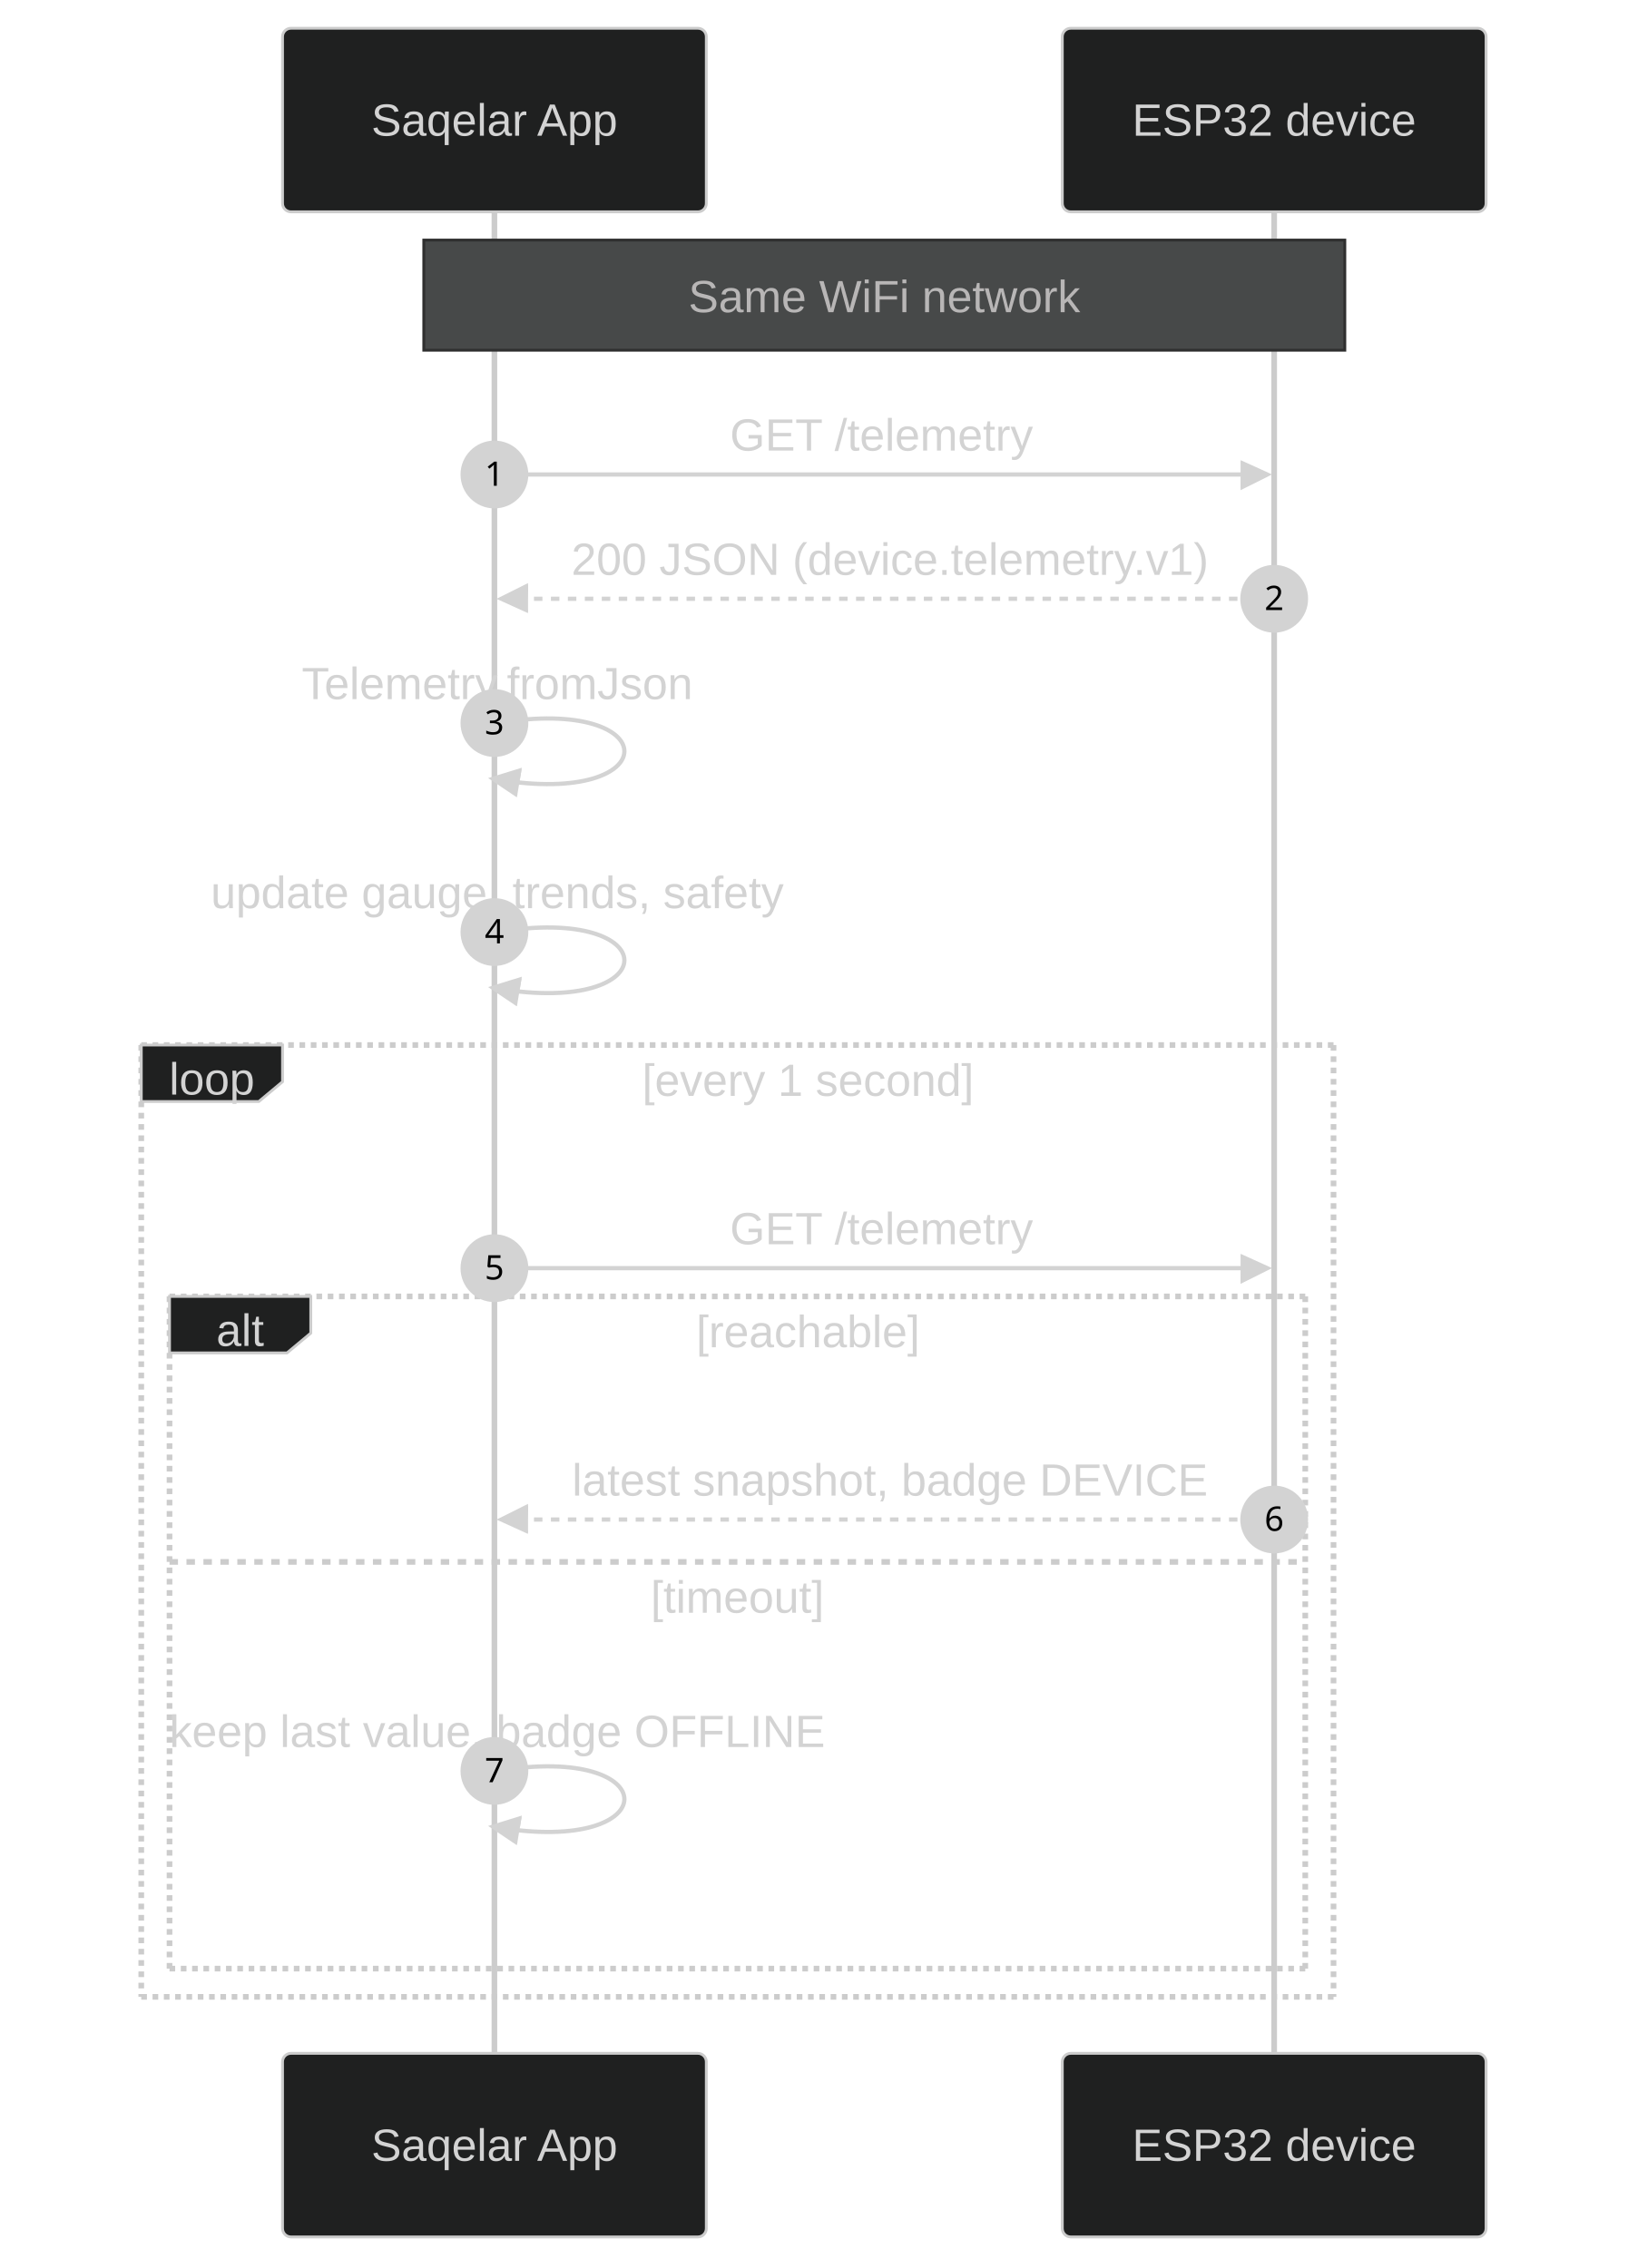
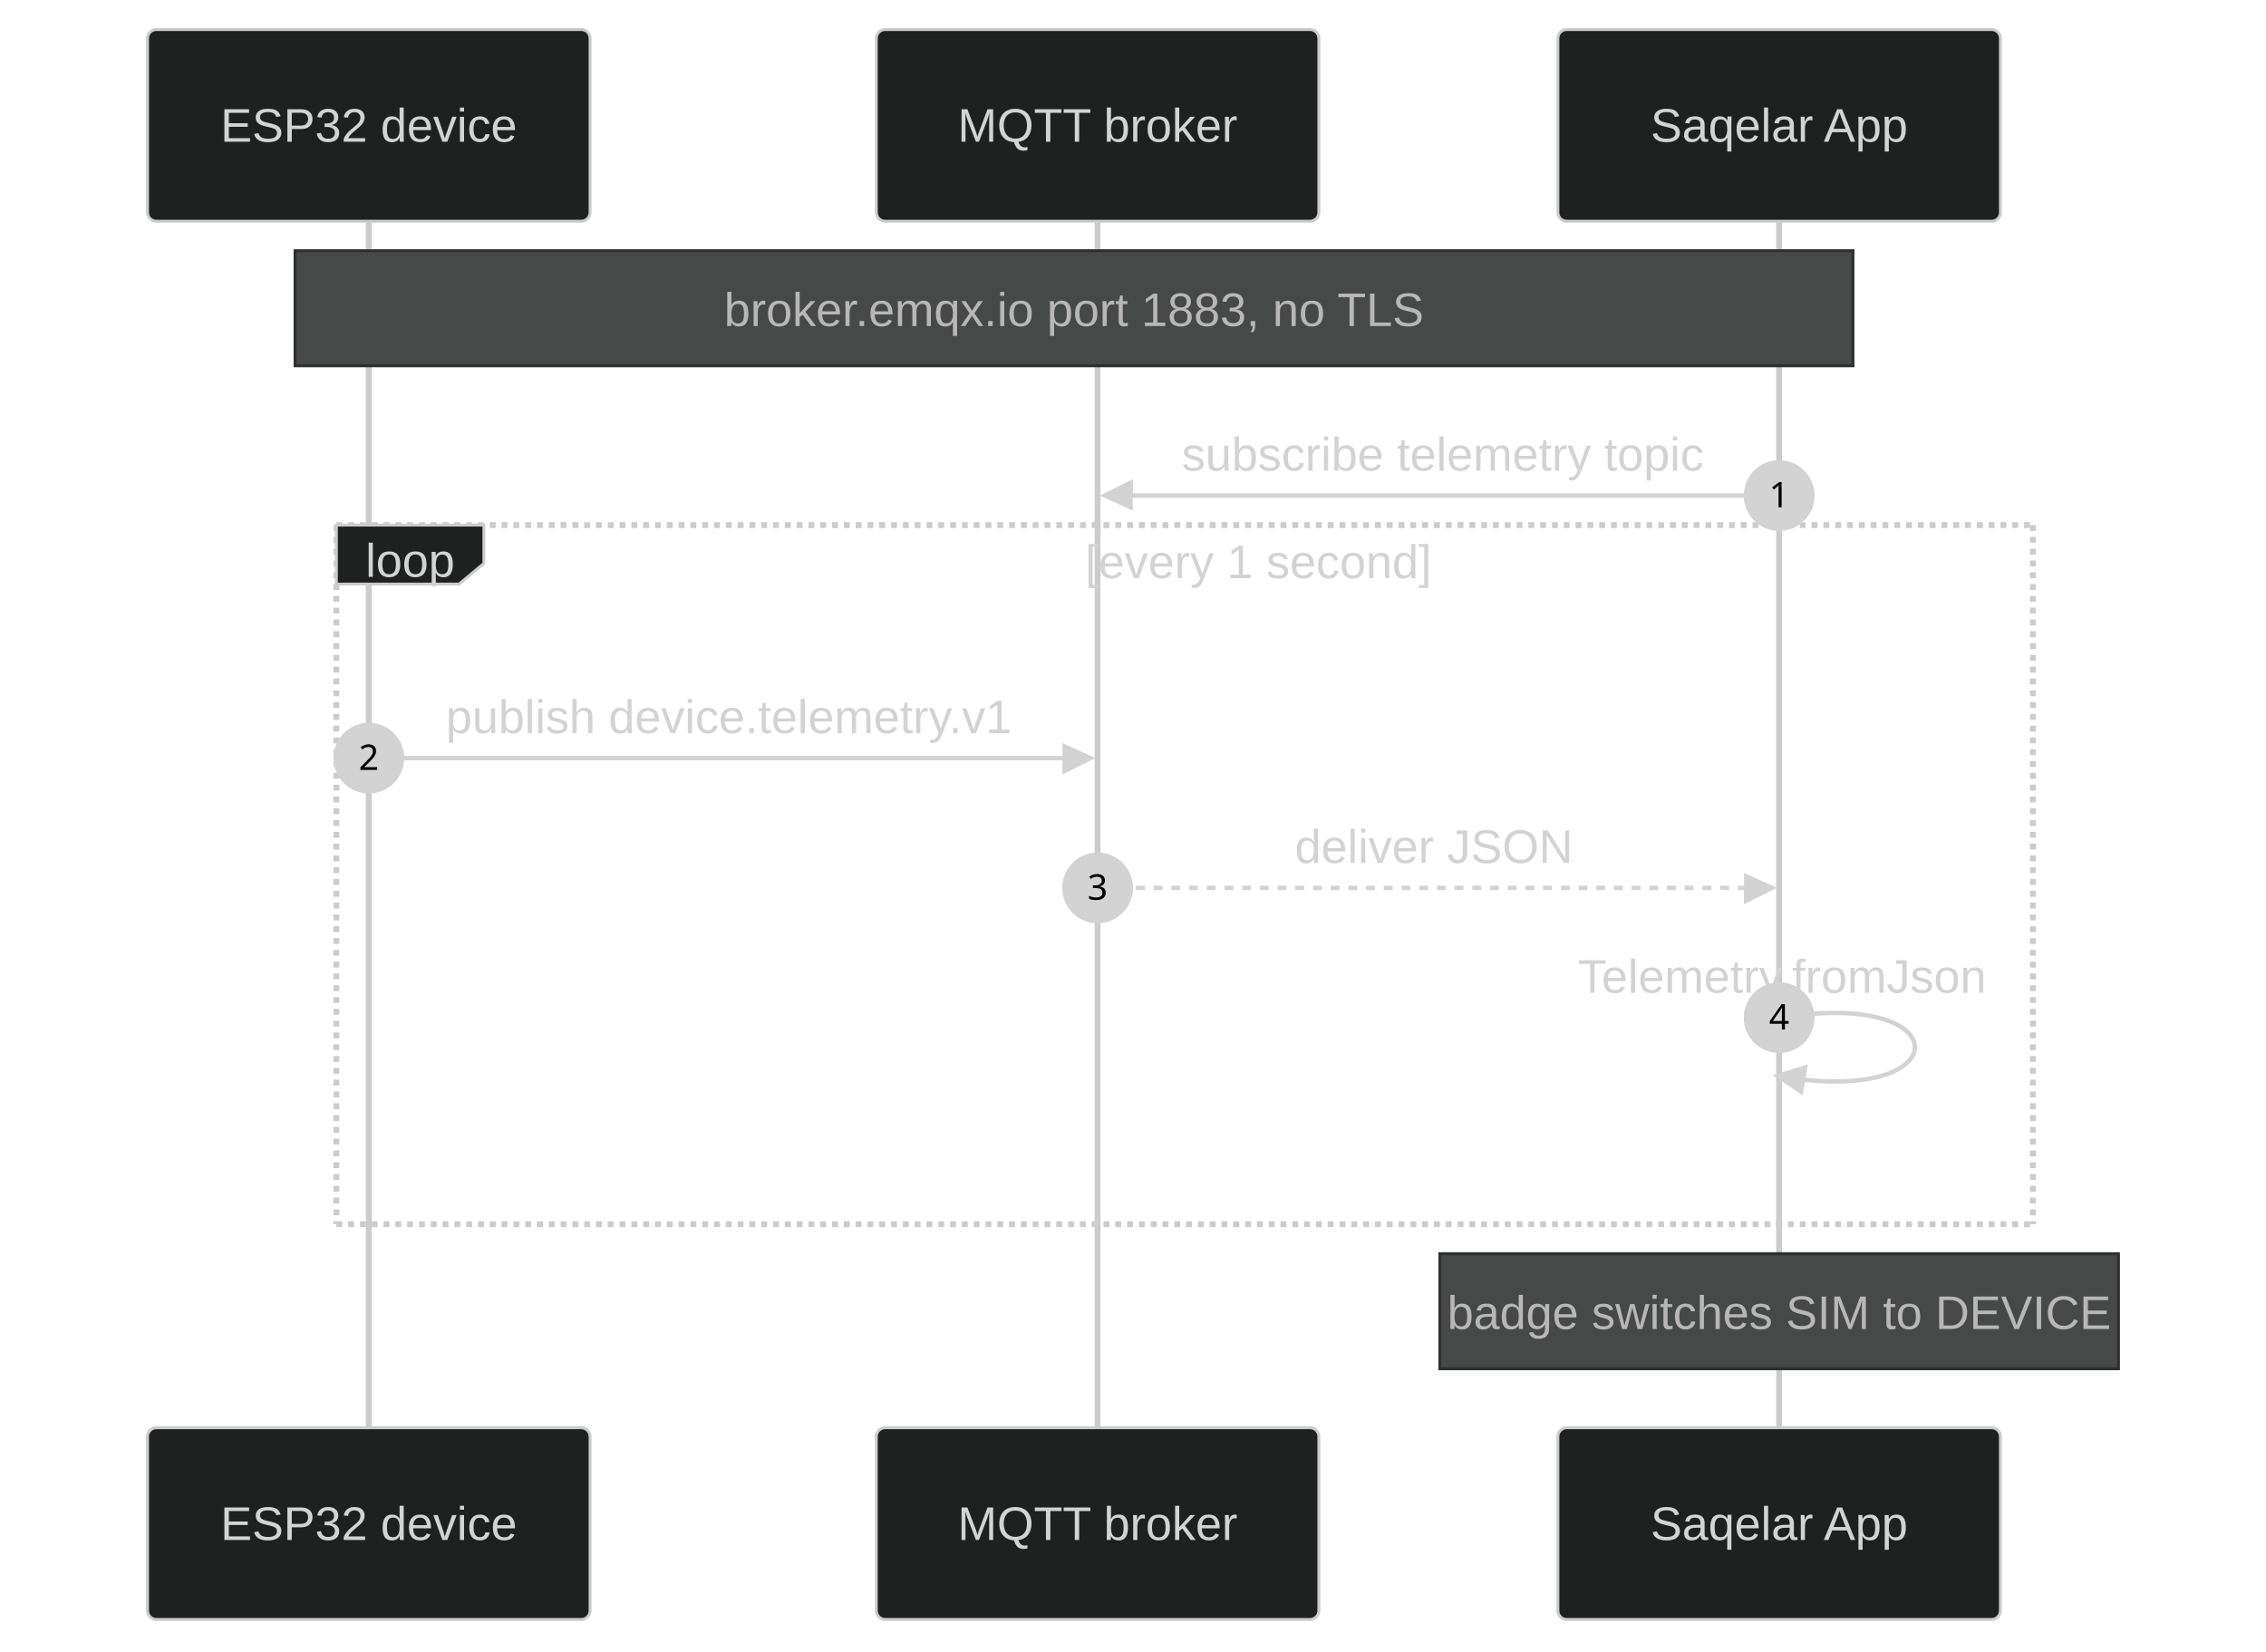
- <svg xmlns="http://www.w3.org/2000/svg" id="my-svg" width="100%" style="max-width: 576px; background-color: rgb(15, 23, 42);" viewBox="-100 -10 576 803" role="graphics-document document" aria-roledescription="sequence">
+ <svg xmlns="http://www.w3.org/2000/svg" id="my-svg" width="100%" style="max-width: 768px; background-color: rgb(15, 23, 42);" viewBox="-50 -10 768 560" role="graphics-document document" aria-roledescription="sequence">
  <g>
-     <rect x="276" y="717" fill="#eaeaea" stroke="#666" width="150" height="65" name="D" rx="3" ry="3" class="actor actor-bottom" />
-     <text x="351" y="749.5" dominant-baseline="central" alignment-baseline="central" class="actor actor-box" style="text-anchor: middle; font-size: 16px; font-weight: 400;">
-       <tspan x="351" dy="0">ESP32 device</tspan>
+     <rect x="478" y="474" fill="#eaeaea" stroke="#666" width="150" height="65" name="A" rx="3" ry="3" class="actor actor-bottom" />
+     <text x="553" y="506.5" dominant-baseline="central" alignment-baseline="central" class="actor actor-box" style="text-anchor: middle; font-size: 16px; font-weight: 400;">
+       <tspan x="553" dy="0">Saqelar App</tspan>
    </text>
  </g>
  <g>
-     <rect x="0" y="717" fill="#eaeaea" stroke="#666" width="150" height="65" name="A" rx="3" ry="3" class="actor actor-bottom" />
-     <text x="75" y="749.5" dominant-baseline="central" alignment-baseline="central" class="actor actor-box" style="text-anchor: middle; font-size: 16px; font-weight: 400;">
-       <tspan x="75" dy="0">Saqelar App</tspan>
+     <rect x="247" y="474" fill="#eaeaea" stroke="#666" width="150" height="65" name="B" rx="3" ry="3" class="actor actor-bottom" />
+     <text x="322" y="506.5" dominant-baseline="central" alignment-baseline="central" class="actor actor-box" style="text-anchor: middle; font-size: 16px; font-weight: 400;">
+       <tspan x="322" dy="0">MQTT broker</tspan>
    </text>
  </g>
  <g>
-     <line id="actor1" x1="351" y1="65" x2="351" y2="717" class="actor-line 200" stroke-width="0.5px" stroke="#999" name="D" data-et="life-line" data-id="D" />
-     <g id="root-1" data-et="participant" data-type="participant" data-id="D">
-       <rect x="276" y="0" fill="#eaeaea" stroke="#666" width="150" height="65" name="D" rx="3" ry="3" class="actor actor-top" />
-       <text x="351" y="32.5" dominant-baseline="central" alignment-baseline="central" class="actor actor-box" style="text-anchor: middle; font-size: 16px; font-weight: 400;">
-         <tspan x="351" dy="0">ESP32 device</tspan>
+     <rect x="0" y="474" fill="#eaeaea" stroke="#666" width="150" height="65" name="D" rx="3" ry="3" class="actor actor-bottom" />
+     <text x="75" y="506.5" dominant-baseline="central" alignment-baseline="central" class="actor actor-box" style="text-anchor: middle; font-size: 16px; font-weight: 400;">
+       <tspan x="75" dy="0">ESP32 device</tspan>
+     </text>
+   </g>
+   <g>
+     <line id="actor2" x1="553" y1="65" x2="553" y2="474" class="actor-line 200" stroke-width="0.5px" stroke="#999" name="A" data-et="life-line" data-id="A" />
+     <g id="root-2" data-et="participant" data-type="participant" data-id="A">
+       <rect x="478" y="0" fill="#eaeaea" stroke="#666" width="150" height="65" name="A" rx="3" ry="3" class="actor actor-top" />
+       <text x="553" y="32.5" dominant-baseline="central" alignment-baseline="central" class="actor actor-box" style="text-anchor: middle; font-size: 16px; font-weight: 400;">
+         <tspan x="553" dy="0">Saqelar App</tspan>
      </text>
    </g>
  </g>
  <g>
-     <line id="actor0" x1="75" y1="65" x2="75" y2="717" class="actor-line 200" stroke-width="0.5px" stroke="#999" name="A" data-et="life-line" data-id="A" />
-     <g id="root-0" data-et="participant" data-type="participant" data-id="A">
-       <rect x="0" y="0" fill="#eaeaea" stroke="#666" width="150" height="65" name="A" rx="3" ry="3" class="actor actor-top" />
+     <line id="actor1" x1="322" y1="65" x2="322" y2="474" class="actor-line 200" stroke-width="0.5px" stroke="#999" name="B" data-et="life-line" data-id="B" />
+     <g id="root-1" data-et="participant" data-type="participant" data-id="B">
+       <rect x="247" y="0" fill="#eaeaea" stroke="#666" width="150" height="65" name="B" rx="3" ry="3" class="actor actor-top" />
+       <text x="322" y="32.5" dominant-baseline="central" alignment-baseline="central" class="actor actor-box" style="text-anchor: middle; font-size: 16px; font-weight: 400;">
+         <tspan x="322" dy="0">MQTT broker</tspan>
+       </text>
+     </g>
+   </g>
+   <g>
+     <line id="actor0" x1="75" y1="65" x2="75" y2="474" class="actor-line 200" stroke-width="0.5px" stroke="#999" name="D" data-et="life-line" data-id="D" />
+     <g id="root-0" data-et="participant" data-type="participant" data-id="D">
+       <rect x="0" y="0" fill="#eaeaea" stroke="#666" width="150" height="65" name="D" rx="3" ry="3" class="actor actor-top" />
      <text x="75" y="32.5" dominant-baseline="central" alignment-baseline="central" class="actor actor-box" style="text-anchor: middle; font-size: 16px; font-weight: 400;">
-         <tspan x="75" dy="0">Saqelar App</tspan>
+         <tspan x="75" dy="0">ESP32 device</tspan>
      </text>
    </g>
  </g>
  <style>#my-svg{font-family:"trebuchet ms",verdana,arial,sans-serif;font-size:16px;fill:#ccc;}@keyframes edge-animation-frame{from{stroke-dashoffset:0;}}@keyframes dash{to{stroke-dashoffset:0;}}#my-svg .edge-animation-slow{stroke-dasharray:9,5!important;stroke-dashoffset:900;animation:dash 50s linear infinite;stroke-linecap:round;}#my-svg .edge-animation-fast{stroke-dasharray:9,5!important;stroke-dashoffset:900;animation:dash 20s linear infinite;stroke-linecap:round;}#my-svg .error-icon{fill:#a44141;}#my-svg .error-text{fill:#ddd;stroke:#ddd;}#my-svg .edge-thickness-normal{stroke-width:1px;}#my-svg .edge-thickness-thick{stroke-width:3.5px;}#my-svg .edge-pattern-solid{stroke-dasharray:0;}#my-svg .edge-thickness-invisible{stroke-width:0;fill:none;}#my-svg .edge-pattern-dashed{stroke-dasharray:3;}#my-svg .edge-pattern-dotted{stroke-dasharray:2;}#my-svg .marker{fill:lightgrey;stroke:lightgrey;}#my-svg .marker.cross{stroke:lightgrey;}#my-svg svg{font-family:"trebuchet ms",verdana,arial,sans-serif;font-size:16px;}#my-svg p{margin:0;}#my-svg .actor{stroke:#ccc;fill:#1f2020;stroke-width:1;}#my-svg rect.actor.outer-path[data-look="neo"]{filter:drop-shadow( 1px 2px 2px rgba(185,185,185,1));}#my-svg rect.note[data-look="neo"]{stroke:hsl(180, 0%, 18.353%);fill:hsl(180, 1.587%, 28.353%);filter:drop-shadow( 1px 2px 2px rgba(185,185,185,1));}#my-svg text.actor&gt;tspan{fill:lightgrey;stroke:none;}#my-svg .actor-line{stroke:#ccc;}#my-svg .innerArc{stroke-width:1.5;stroke-dasharray:none;}#my-svg .messageLine0{stroke-width:1.5;stroke-dasharray:none;stroke:lightgrey;}#my-svg .messageLine1{stroke-width:1.5;stroke-dasharray:2,2;stroke:lightgrey;}#my-svg [id$="-arrowhead"] path{fill:lightgrey;stroke:lightgrey;}#my-svg .sequenceNumber{fill:black;}#my-svg [id$="-sequencenumber"]{fill:lightgrey;}#my-svg [id$="-crosshead"] path{fill:lightgrey;stroke:lightgrey;}#my-svg .messageText{fill:lightgrey;stroke:none;}#my-svg .labelBox{stroke:#ccc;fill:#1f2020;filter:none;}#my-svg .labelText,#my-svg .labelText&gt;tspan{fill:lightgrey;stroke:none;}#my-svg .loopText,#my-svg .loopText&gt;tspan{fill:lightgrey;stroke:none;}#my-svg .sectionTitle,#my-svg .sectionTitle&gt;tspan{fill:lightgrey;stroke:none;}#my-svg .loopLine{stroke-width:2px;stroke-dasharray:2,2;stroke:#ccc;fill:#ccc;}#my-svg .note{stroke:hsl(180, 0%, 18.353%);fill:hsl(180, 1.587%, 28.353%);}#my-svg .noteText,#my-svg .noteText&gt;tspan{fill:rgb(183.848, 181.552, 181.552);stroke:none;font-weight:normal;}#my-svg .activation0{fill:hsl(180, 1.587%, 28.353%);stroke:#ccc;}#my-svg .activation1{fill:hsl(180, 1.587%, 28.353%);stroke:#ccc;}#my-svg .activation2{fill:hsl(180, 1.587%, 28.353%);stroke:#ccc;}#my-svg .actorPopupMenu{position:absolute;}#my-svg .actorPopupMenuPanel{position:absolute;fill:#1f2020;box-shadow:0px 8px 16px 0px rgba(0,0,0,0.2);filter:drop-shadow(3px 5px 2px rgb(0 0 0 / 0.4));}#my-svg .actor-man circle,#my-svg line{fill:#1f2020;stroke-width:2px;}#my-svg g rect.rect{filter:drop-shadow( 1px 2px 2px rgba(185,185,185,1));stroke:#ccc;}#my-svg .node .neo-node{stroke:#ccc;}#my-svg [data-look="neo"].node rect,#my-svg [data-look="neo"].cluster rect,#my-svg [data-look="neo"].node polygon{stroke:url(#my-svg-gradient);filter:drop-shadow( 1px 2px 2px rgba(185,185,185,1));}#my-svg [data-look="neo"].node path{stroke:url(#my-svg-gradient);stroke-width:1px;}#my-svg [data-look="neo"].node .outer-path{filter:drop-shadow( 1px 2px 2px rgba(185,185,185,1));}#my-svg [data-look="neo"].node .neo-line path{stroke:#ccc;filter:none;}#my-svg [data-look="neo"].node circle{stroke:url(#my-svg-gradient);filter:drop-shadow( 1px 2px 2px rgba(185,185,185,1));}#my-svg [data-look="neo"].node circle .state-start{fill:#000000;}#my-svg [data-look="neo"].icon-shape .icon{fill:url(#my-svg-gradient);filter:drop-shadow( 1px 2px 2px rgba(185,185,185,1));}#my-svg [data-look="neo"].icon-shape .icon-neo path{stroke:url(#my-svg-gradient);filter:drop-shadow( 1px 2px 2px rgba(185,185,185,1));}#my-svg :root{--mermaid-font-family:"trebuchet ms",verdana,arial,sans-serif;}</style>
  <g />
  <defs>
    <symbol id="my-svg-computer" width="24" height="24">
      <path transform="scale(.5)" d="M2 2v13h20v-13h-20zm18 11h-16v-9h16v9zm-10.228 6l.466-1h3.524l.467 1h-4.457zm14.228 3h-24l2-6h2.104l-1.33 4h18.45l-1.297-4h2.073l2 6zm-5-10h-14v-7h14v7z" />
    </symbol>
  </defs>
  <defs>
    <symbol id="my-svg-database" fill-rule="evenodd" clip-rule="evenodd">
      <path transform="scale(.5)" d="M12.258.001l.256.004.255.005.253.008.251.01.249.012.247.015.246.016.242.019.241.02.239.023.236.024.233.027.231.028.229.031.225.032.223.034.22.036.217.038.214.04.211.041.208.043.205.045.201.046.198.048.194.05.191.051.187.053.183.054.18.056.175.057.172.059.168.06.163.061.16.063.155.064.15.066.074.033.073.033.071.034.07.034.069.035.068.035.067.035.066.035.064.036.064.036.062.036.06.036.06.037.058.037.058.037.055.038.055.038.053.038.052.038.051.039.05.039.048.039.047.039.045.04.044.04.043.04.041.04.04.041.039.041.037.041.036.041.034.041.033.042.032.042.03.042.029.042.027.042.026.043.024.043.023.043.021.043.02.043.018.044.017.043.015.044.013.044.012.044.011.045.009.044.007.045.006.045.004.045.002.045.001.045v17l-.001.045-.002.045-.004.045-.006.045-.007.045-.009.044-.011.045-.012.044-.013.044-.015.044-.017.043-.018.044-.02.043-.021.043-.023.043-.024.043-.026.043-.027.042-.029.042-.03.042-.032.042-.033.042-.034.041-.036.041-.037.041-.039.041-.04.041-.041.04-.043.04-.044.04-.045.04-.047.039-.048.039-.05.039-.051.039-.052.038-.053.038-.055.038-.055.038-.058.037-.058.037-.06.037-.06.036-.062.036-.064.036-.064.036-.066.035-.067.035-.068.035-.069.035-.07.034-.071.034-.073.033-.074.033-.15.066-.155.064-.16.063-.163.061-.168.06-.172.059-.175.057-.18.056-.183.054-.187.053-.191.051-.194.05-.198.048-.201.046-.205.045-.208.043-.211.041-.214.04-.217.038-.22.036-.223.034-.225.032-.229.031-.231.028-.233.027-.236.024-.239.023-.241.02-.242.019-.246.016-.247.015-.249.012-.251.01-.253.008-.255.005-.256.004-.258.001-.258-.001-.256-.004-.255-.005-.253-.008-.251-.01-.249-.012-.247-.015-.245-.016-.243-.019-.241-.02-.238-.023-.236-.024-.234-.027-.231-.028-.228-.031-.226-.032-.223-.034-.22-.036-.217-.038-.214-.04-.211-.041-.208-.043-.204-.045-.201-.046-.198-.048-.195-.05-.19-.051-.187-.053-.184-.054-.179-.056-.176-.057-.172-.059-.167-.06-.164-.061-.159-.063-.155-.064-.151-.066-.074-.033-.072-.033-.072-.034-.07-.034-.069-.035-.068-.035-.067-.035-.066-.035-.064-.036-.063-.036-.062-.036-.061-.036-.06-.037-.058-.037-.057-.037-.056-.038-.055-.038-.053-.038-.052-.038-.051-.039-.049-.039-.049-.039-.046-.039-.046-.04-.044-.04-.043-.04-.041-.04-.04-.041-.039-.041-.037-.041-.036-.041-.034-.041-.033-.042-.032-.042-.03-.042-.029-.042-.027-.042-.026-.043-.024-.043-.023-.043-.021-.043-.02-.043-.018-.044-.017-.043-.015-.044-.013-.044-.012-.044-.011-.045-.009-.044-.007-.045-.006-.045-.004-.045-.002-.045-.001-.045v-17l.001-.045.002-.045.004-.045.006-.045.007-.045.009-.044.011-.045.012-.044.013-.044.015-.044.017-.043.018-.044.02-.043.021-.043.023-.043.024-.043.026-.043.027-.042.029-.042.03-.042.032-.042.033-.042.034-.041.036-.041.037-.041.039-.041.04-.041.041-.04.043-.04.044-.04.046-.04.046-.039.049-.039.049-.039.051-.039.052-.038.053-.038.055-.038.056-.038.057-.037.058-.037.06-.037.061-.036.062-.036.063-.036.064-.036.066-.035.067-.035.068-.035.069-.035.07-.034.072-.034.072-.033.074-.033.151-.066.155-.064.159-.063.164-.061.167-.06.172-.059.176-.057.179-.056.184-.054.187-.053.19-.051.195-.05.198-.048.201-.046.204-.045.208-.043.211-.041.214-.04.217-.038.22-.036.223-.034.226-.032.228-.031.231-.028.234-.027.236-.024.238-.023.241-.02.243-.019.245-.016.247-.015.249-.012.251-.01.253-.008.255-.005.256-.004.258-.001.258.001zm-9.258 20.499v.01l.001.021.003.021.004.022.005.021.006.022.007.022.009.023.01.022.011.023.012.023.013.023.015.023.016.024.017.023.018.024.019.024.021.024.022.025.023.024.024.025.052.049.056.05.061.051.066.051.07.051.075.051.079.052.084.052.088.052.092.052.097.052.102.051.105.052.11.052.114.051.119.051.123.051.127.05.131.05.135.05.139.048.144.049.147.047.152.047.155.047.16.045.163.045.167.043.171.043.176.041.178.041.183.039.187.039.19.037.194.035.197.035.202.033.204.031.209.03.212.029.216.027.219.025.222.024.226.021.23.02.233.018.236.016.24.015.243.012.246.01.249.008.253.005.256.004.259.001.26-.001.257-.004.254-.005.25-.008.247-.011.244-.012.241-.014.237-.016.233-.018.231-.021.226-.021.224-.024.22-.026.216-.027.212-.028.21-.031.205-.031.202-.034.198-.034.194-.036.191-.037.187-.039.183-.04.179-.04.175-.042.172-.043.168-.044.163-.045.16-.046.155-.046.152-.047.148-.048.143-.049.139-.049.136-.05.131-.05.126-.05.123-.051.118-.052.114-.051.11-.052.106-.052.101-.052.096-.052.092-.052.088-.053.083-.051.079-.052.074-.052.07-.051.065-.051.06-.051.056-.05.051-.05.023-.024.023-.025.021-.024.02-.024.019-.024.018-.024.017-.024.015-.023.014-.024.013-.023.012-.023.01-.023.01-.022.008-.022.006-.022.006-.022.004-.022.004-.021.001-.021.001-.021v-4.127l-.077.055-.08.053-.083.054-.085.053-.087.052-.09.052-.093.051-.095.05-.097.05-.1.049-.102.049-.105.048-.106.047-.109.047-.111.046-.114.045-.115.045-.118.044-.12.043-.122.042-.124.042-.126.041-.128.04-.13.04-.132.038-.134.038-.135.037-.138.037-.139.035-.142.035-.143.034-.144.033-.147.032-.148.031-.15.03-.151.03-.153.029-.154.027-.156.027-.158.026-.159.025-.161.024-.162.023-.163.022-.165.021-.166.02-.167.019-.169.018-.169.017-.171.016-.173.015-.173.014-.175.013-.175.012-.177.011-.178.01-.179.008-.179.008-.181.006-.182.005-.182.004-.184.003-.184.002h-.37l-.184-.002-.184-.003-.182-.004-.182-.005-.181-.006-.179-.008-.179-.008-.178-.01-.176-.011-.176-.012-.175-.013-.173-.014-.172-.015-.171-.016-.17-.017-.169-.018-.167-.019-.166-.02-.165-.021-.163-.022-.162-.023-.161-.024-.159-.025-.157-.026-.156-.027-.155-.027-.153-.029-.151-.03-.15-.03-.148-.031-.146-.032-.145-.033-.143-.034-.141-.035-.14-.035-.137-.037-.136-.037-.134-.038-.132-.038-.13-.04-.128-.04-.126-.041-.124-.042-.122-.042-.12-.044-.117-.043-.116-.045-.113-.045-.112-.046-.109-.047-.106-.047-.105-.048-.102-.049-.1-.049-.097-.05-.095-.05-.093-.052-.09-.051-.087-.052-.085-.053-.083-.054-.08-.054-.077-.054v4.127zm0-5.654v.011l.001.021.003.021.004.021.005.022.006.022.007.022.009.022.01.022.011.023.012.023.013.023.015.024.016.023.017.024.018.024.019.024.021.024.022.024.023.025.024.024.052.05.056.05.061.05.066.051.07.051.075.052.079.051.084.052.088.052.092.052.097.052.102.052.105.052.11.051.114.051.119.052.123.05.127.051.131.05.135.049.139.049.144.048.147.048.152.047.155.046.16.045.163.045.167.044.171.042.176.042.178.04.183.04.187.038.19.037.194.036.197.034.202.033.204.032.209.03.212.028.216.027.219.025.222.024.226.022.23.02.233.018.236.016.24.014.243.012.246.01.249.008.253.006.256.003.259.001.26-.001.257-.003.254-.006.25-.008.247-.01.244-.012.241-.015.237-.016.233-.018.231-.02.226-.022.224-.024.22-.025.216-.027.212-.029.21-.03.205-.032.202-.033.198-.035.194-.036.191-.037.187-.039.183-.039.179-.041.175-.042.172-.043.168-.044.163-.045.16-.045.155-.047.152-.047.148-.048.143-.048.139-.05.136-.049.131-.05.126-.051.123-.051.118-.051.114-.052.11-.052.106-.052.101-.052.096-.052.092-.052.088-.052.083-.052.079-.052.074-.051.07-.052.065-.051.06-.05.056-.051.051-.049.023-.025.023-.024.021-.025.02-.024.019-.024.018-.024.017-.024.015-.023.014-.023.013-.024.012-.022.01-.023.01-.023.008-.022.006-.022.006-.022.004-.021.004-.022.001-.021.001-.021v-4.139l-.077.054-.08.054-.083.054-.085.052-.087.053-.09.051-.093.051-.095.051-.097.05-.1.049-.102.049-.105.048-.106.047-.109.047-.111.046-.114.045-.115.044-.118.044-.12.044-.122.042-.124.042-.126.041-.128.04-.13.039-.132.039-.134.038-.135.037-.138.036-.139.036-.142.035-.143.033-.144.033-.147.033-.148.031-.15.03-.151.03-.153.028-.154.028-.156.027-.158.026-.159.025-.161.024-.162.023-.163.022-.165.021-.166.02-.167.019-.169.018-.169.017-.171.016-.173.015-.173.014-.175.013-.175.012-.177.011-.178.009-.179.009-.179.007-.181.007-.182.005-.182.004-.184.003-.184.002h-.37l-.184-.002-.184-.003-.182-.004-.182-.005-.181-.007-.179-.007-.179-.009-.178-.009-.176-.011-.176-.012-.175-.013-.173-.014-.172-.015-.171-.016-.17-.017-.169-.018-.167-.019-.166-.02-.165-.021-.163-.022-.162-.023-.161-.024-.159-.025-.157-.026-.156-.027-.155-.028-.153-.028-.151-.03-.15-.03-.148-.031-.146-.033-.145-.033-.143-.033-.141-.035-.14-.036-.137-.036-.136-.037-.134-.038-.132-.039-.13-.039-.128-.04-.126-.041-.124-.042-.122-.043-.12-.043-.117-.044-.116-.044-.113-.046-.112-.046-.109-.046-.106-.047-.105-.048-.102-.049-.1-.049-.097-.05-.095-.051-.093-.051-.09-.051-.087-.053-.085-.052-.083-.054-.08-.054-.077-.054v4.139zm0-5.666v.011l.001.02.003.022.004.021.005.022.006.021.007.022.009.023.01.022.011.023.012.023.013.023.015.023.016.024.017.024.018.023.019.024.021.025.022.024.023.024.024.025.052.05.056.05.061.05.066.051.07.051.075.052.079.051.084.052.088.052.092.052.097.052.102.052.105.051.11.052.114.051.119.051.123.051.127.05.131.05.135.05.139.049.144.048.147.048.152.047.155.046.16.045.163.045.167.043.171.043.176.042.178.04.183.04.187.038.19.037.194.036.197.034.202.033.204.032.209.03.212.028.216.027.219.025.222.024.226.021.23.02.233.018.236.017.24.014.243.012.246.01.249.008.253.006.256.003.259.001.26-.001.257-.003.254-.006.25-.008.247-.01.244-.013.241-.014.237-.016.233-.018.231-.02.226-.022.224-.024.22-.025.216-.027.212-.029.21-.03.205-.032.202-.033.198-.035.194-.036.191-.037.187-.039.183-.039.179-.041.175-.042.172-.043.168-.044.163-.045.16-.045.155-.047.152-.047.148-.048.143-.049.139-.049.136-.049.131-.051.126-.05.123-.051.118-.052.114-.051.11-.052.106-.052.101-.052.096-.052.092-.052.088-.052.083-.052.079-.052.074-.052.07-.051.065-.051.06-.051.056-.05.051-.049.023-.025.023-.025.021-.024.02-.024.019-.024.018-.024.017-.024.015-.023.014-.024.013-.023.012-.023.01-.022.01-.023.008-.022.006-.022.006-.022.004-.022.004-.021.001-.021.001-.021v-4.153l-.077.054-.08.054-.083.053-.085.053-.087.053-.09.051-.093.051-.095.051-.097.05-.1.049-.102.048-.105.048-.106.048-.109.046-.111.046-.114.046-.115.044-.118.044-.12.043-.122.043-.124.042-.126.041-.128.04-.13.039-.132.039-.134.038-.135.037-.138.036-.139.036-.142.034-.143.034-.144.033-.147.032-.148.032-.15.03-.151.03-.153.028-.154.028-.156.027-.158.026-.159.024-.161.024-.162.023-.163.023-.165.021-.166.02-.167.019-.169.018-.169.017-.171.016-.173.015-.173.014-.175.013-.175.012-.177.01-.178.01-.179.009-.179.007-.181.006-.182.006-.182.004-.184.003-.184.001-.185.001-.185-.001-.184-.001-.184-.003-.182-.004-.182-.006-.181-.006-.179-.007-.179-.009-.178-.01-.176-.01-.176-.012-.175-.013-.173-.014-.172-.015-.171-.016-.17-.017-.169-.018-.167-.019-.166-.02-.165-.021-.163-.023-.162-.023-.161-.024-.159-.024-.157-.026-.156-.027-.155-.028-.153-.028-.151-.03-.15-.03-.148-.032-.146-.032-.145-.033-.143-.034-.141-.034-.14-.036-.137-.036-.136-.037-.134-.038-.132-.039-.13-.039-.128-.041-.126-.041-.124-.041-.122-.043-.12-.043-.117-.044-.116-.044-.113-.046-.112-.046-.109-.046-.106-.048-.105-.048-.102-.048-.1-.05-.097-.049-.095-.051-.093-.051-.09-.052-.087-.052-.085-.053-.083-.053-.08-.054-.077-.054v4.153zm8.74-8.179l-.257.004-.254.005-.25.008-.247.011-.244.012-.241.014-.237.016-.233.018-.231.021-.226.022-.224.023-.22.026-.216.027-.212.028-.21.031-.205.032-.202.033-.198.034-.194.036-.191.038-.187.038-.183.04-.179.041-.175.042-.172.043-.168.043-.163.045-.16.046-.155.046-.152.048-.148.048-.143.048-.139.049-.136.05-.131.05-.126.051-.123.051-.118.051-.114.052-.11.052-.106.052-.101.052-.096.052-.092.052-.088.052-.083.052-.079.052-.074.051-.07.052-.065.051-.06.05-.056.05-.051.05-.023.025-.023.024-.021.024-.02.025-.019.024-.018.024-.017.023-.015.024-.014.023-.013.023-.012.023-.01.023-.01.022-.008.022-.006.023-.006.021-.004.022-.004.021-.001.021-.001.021.001.021.001.021.004.021.004.022.006.021.006.023.008.022.01.022.01.023.012.023.013.023.014.023.015.024.017.023.018.024.019.024.02.025.021.024.023.024.023.025.051.05.056.05.06.05.065.051.07.052.074.051.079.052.083.052.088.052.092.052.096.052.101.052.106.052.11.052.114.052.118.051.123.051.126.051.131.05.136.05.139.049.143.048.148.048.152.048.155.046.16.046.163.045.168.043.172.043.175.042.179.041.183.04.187.038.191.038.194.036.198.034.202.033.205.032.21.031.212.028.216.027.22.026.224.023.226.022.231.021.233.018.237.016.241.014.244.012.247.011.25.008.254.005.257.004.26.001.26-.001.257-.004.254-.005.25-.008.247-.011.244-.012.241-.014.237-.016.233-.018.231-.021.226-.022.224-.023.22-.026.216-.027.212-.028.21-.031.205-.032.202-.033.198-.034.194-.036.191-.038.187-.038.183-.04.179-.041.175-.042.172-.043.168-.043.163-.045.16-.046.155-.046.152-.048.148-.048.143-.048.139-.049.136-.05.131-.05.126-.051.123-.051.118-.051.114-.052.11-.052.106-.052.101-.052.096-.052.092-.052.088-.052.083-.052.079-.052.074-.051.07-.052.065-.051.06-.05.056-.05.051-.05.023-.025.023-.024.021-.024.02-.025.019-.024.018-.024.017-.023.015-.024.014-.023.013-.023.012-.023.01-.023.01-.022.008-.022.006-.023.006-.021.004-.022.004-.021.001-.021.001-.021-.001-.021-.001-.021-.004-.021-.004-.022-.006-.021-.006-.023-.008-.022-.01-.022-.01-.023-.012-.023-.013-.023-.014-.023-.015-.024-.017-.023-.018-.024-.019-.024-.02-.025-.021-.024-.023-.024-.023-.025-.051-.05-.056-.05-.06-.05-.065-.051-.07-.052-.074-.051-.079-.052-.083-.052-.088-.052-.092-.052-.096-.052-.101-.052-.106-.052-.11-.052-.114-.052-.118-.051-.123-.051-.126-.051-.131-.05-.136-.05-.139-.049-.143-.048-.148-.048-.152-.048-.155-.046-.16-.046-.163-.045-.168-.043-.172-.043-.175-.042-.179-.041-.183-.04-.187-.038-.191-.038-.194-.036-.198-.034-.202-.033-.205-.032-.21-.031-.212-.028-.216-.027-.22-.026-.224-.023-.226-.022-.231-.021-.233-.018-.237-.016-.241-.014-.244-.012-.247-.011-.25-.008-.254-.005-.257-.004-.26-.001-.26.001z" />
    </symbol>
  </defs>
  <defs>
    <symbol id="my-svg-clock" width="24" height="24">
      <path transform="scale(.5)" d="M12 2c5.514 0 10 4.486 10 10s-4.486 10-10 10-10-4.486-10-10 4.486-10 10-10zm0-2c-6.627 0-12 5.373-12 12s5.373 12 12 12 12-5.373 12-12-5.373-12-12-12zm5.848 12.459c.202.038.202.333.001.372-1.907.361-6.045 1.111-6.547 1.111-.719 0-1.301-.582-1.301-1.301 0-.512.77-5.447 1.125-7.445.034-.192.312-.181.343.014l.985 6.238 5.394 1.011z" />
    </symbol>
  </defs>
  <defs>
    <marker id="my-svg-arrowhead" refX="7.9" refY="5" markerUnits="userSpaceOnUse" markerWidth="12" markerHeight="12" orient="auto-start-reverse">
      <path d="M -1 0 L 10 5 L 0 10 z" />
    </marker>
  </defs>
  <defs>
    <marker id="my-svg-crosshead" markerWidth="15" markerHeight="8" orient="auto" refX="4" refY="4.5">
      <path fill="none" stroke="#000000" stroke-width="1pt" d="M 1,2 L 6,7 M 6,2 L 1,7" style="stroke-dasharray: 0, 0;" />
    </marker>
  </defs>
  <defs>
    <marker id="my-svg-filled-head" refX="15.5" refY="7" markerWidth="20" markerHeight="28" orient="auto">
      <path d="M 18,7 L9,13 L14,7 L9,1 Z" />
    </marker>
  </defs>
  <defs>
    <marker id="my-svg-sequencenumber" refX="15" refY="15" markerWidth="60" markerHeight="40" orient="auto">
      <circle cx="15" cy="15" r="6" />
    </marker>
  </defs>
  <defs>
    <marker id="my-svg-solidTopArrowHead" refX="7.9" refY="7.25" markerUnits="userSpaceOnUse" markerWidth="12" markerHeight="12" orient="auto-start-reverse">
      <path d="M 0 0 L 10 8 L 0 8 z" />
    </marker>
  </defs>
  <defs>
    <marker id="my-svg-solidBottomArrowHead" refX="7.9" refY="0.75" markerUnits="userSpaceOnUse" markerWidth="12" markerHeight="12" orient="auto-start-reverse">
      <path d="M 0 0 L 10 0 L 0 8 z" />
    </marker>
  </defs>
  <defs>
    <marker id="my-svg-stickTopArrowHead" refX="7.5" refY="7" markerUnits="userSpaceOnUse" markerWidth="12" markerHeight="12" orient="auto-start-reverse">
      <path d="M 0 0 L 7 7" stroke="black" stroke-width="1.5" fill="none" />
    </marker>
  </defs>
  <defs>
    <marker id="my-svg-stickBottomArrowHead" refX="7.5" refY="0" markerUnits="userSpaceOnUse" markerWidth="12" markerHeight="12" orient="auto-start-reverse">
      <path d="M 0 7 L 7 0" stroke="black" stroke-width="1.5" fill="none" />
    </marker>
  </defs>
  <g data-et="note" data-id="i1">
-     <rect x="50" y="75" fill="#EDF2AE" stroke="#666" width="326" height="39" class="note" />
-     <text x="213" y="80" text-anchor="middle" dominant-baseline="middle" alignment-baseline="middle" class="noteText" dy="1em" style="font-size: 16px; font-weight: 400;">
-       <tspan x="213">Same WiFi network</tspan>
+     <rect x="50" y="75" fill="#EDF2AE" stroke="#666" width="528" height="39" class="note" />
+     <text x="314" y="80" text-anchor="middle" dominant-baseline="middle" alignment-baseline="middle" class="noteText" dy="1em" style="font-size: 16px; font-weight: 400;">
+       <tspan x="314">broker.emqx.io port 1883, no TLS</tspan>
    </text>
  </g>
-   <g data-et="control-structure" data-id="i12">
-     <line x1="-40" y1="449" x2="362" y2="449" class="loopLine" />
-     <line x1="362" y1="449" x2="362" y2="687" class="loopLine" />
-     <line x1="-40" y1="687" x2="362" y2="687" class="loopLine" />
-     <line x1="-40" y1="449" x2="-40" y2="687" class="loopLine" />
-     <line x1="-40" y1="543" x2="362" y2="543" class="loopLine" style="stroke-dasharray: 3, 3;" />
-     <polygon points="-40,449 10,449 10,462 1.6,469 -40,469" class="labelBox" />
-     <text x="-15" y="462" text-anchor="middle" dominant-baseline="middle" alignment-baseline="middle" class="labelText" style="font-size: 16px; font-weight: 400;">alt</text>
-     <text x="186" y="467" text-anchor="middle" class="loopText" style="font-size: 16px; font-weight: 400;">
-       <tspan x="186">[reachable]</tspan>
-     </text>
-     <text x="161" y="561" text-anchor="middle" class="sectionTitle" style="font-size: 16px; font-weight: 400;">[timeout]</text>
-   </g>
-   <g data-et="control-structure" data-id="i13">
-     <line x1="-50" y1="360" x2="372" y2="360" class="loopLine" />
-     <line x1="372" y1="360" x2="372" y2="697" class="loopLine" />
-     <line x1="-50" y1="697" x2="372" y2="697" class="loopLine" />
-     <line x1="-50" y1="360" x2="-50" y2="697" class="loopLine" />
-     <polygon points="-50,360 0,360 0,373 -8.4,380 -50,380" class="labelBox" />
-     <text x="-25" y="373" text-anchor="middle" dominant-baseline="middle" alignment-baseline="middle" class="labelText" style="font-size: 16px; font-weight: 400;">loop</text>
-     <text x="186" y="378" text-anchor="middle" class="loopText" style="font-size: 16px; font-weight: 400;">
-       <tspan x="186">[every 1 second]</tspan>
+   <g data-et="control-structure" data-id="i7">
+     <line x1="64" y1="168" x2="639" y2="168" class="loopLine" />
+     <line x1="639" y1="168" x2="639" y2="405" class="loopLine" />
+     <line x1="64" y1="405" x2="639" y2="405" class="loopLine" />
+     <line x1="64" y1="168" x2="64" y2="405" class="loopLine" />
+     <polygon points="64,168 114,168 114,181 105.6,188 64,188" class="labelBox" />
+     <text x="89" y="181" text-anchor="middle" dominant-baseline="middle" alignment-baseline="middle" class="labelText" style="font-size: 16px; font-weight: 400;">loop</text>
+     <text x="376.5" y="186" text-anchor="middle" class="loopText" style="font-size: 16px; font-weight: 400;">
+       <tspan x="376.5">[every 1 second]</tspan>
    </text>
  </g>
-   <text x="212" y="129" text-anchor="middle" dominant-baseline="middle" alignment-baseline="middle" class="messageText" dy="1em" style="font-size: 16px; font-weight: 400;">GET /telemetry</text>
-   <line x1="82" y1="158" x2="347" y2="158" class="messageLine0" data-et="message" data-id="i2" data-from="A" data-to="D" stroke-width="2" stroke="none" marker-end="url(#my-svg-arrowhead)" style="fill: none;" />
-   <line x1="75" y1="158" x2="75" y2="158" stroke-width="0" marker-start="url(#my-svg-sequencenumber)" />
-   <text x="75" y="162" font-family="sans-serif" font-size="12px" text-anchor="middle" class="sequenceNumber">1</text>
-   <text x="215" y="173" text-anchor="middle" dominant-baseline="middle" alignment-baseline="middle" class="messageText" dy="1em" style="font-size: 16px; font-weight: 400;">200 JSON (device.telemetry.v1)</text>
-   <line x1="356" y1="202" x2="79" y2="202" class="messageLine1" data-et="message" data-id="i3" data-from="D" data-to="A" stroke-width="2" stroke="none" marker-end="url(#my-svg-arrowhead)" style="stroke-dasharray: 3, 3; fill: none;" />
-   <line x1="351" y1="202" x2="351" y2="202" stroke-width="0" marker-start="url(#my-svg-sequencenumber)" />
-   <text x="351" y="206" font-family="sans-serif" font-size="12px" text-anchor="middle" class="sequenceNumber">2</text>
-   <text x="76" y="217" text-anchor="middle" dominant-baseline="middle" alignment-baseline="middle" class="messageText" dy="1em" style="font-size: 16px; font-weight: 400;">Telemetry.fromJson</text>
-   <path d="M 76,246 C 136,236 136,276 76,266" class="messageLine0" data-et="message" data-id="i4" data-from="A" data-to="A" stroke-width="2" stroke="none" marker-end="url(#my-svg-arrowhead)" x1="82" style="fill: none;" />
-   <line x1="75" y1="246" x2="75" y2="246" stroke-width="0" marker-start="url(#my-svg-sequencenumber)" />
-   <text x="75" y="250" font-family="sans-serif" font-size="12px" text-anchor="middle" class="sequenceNumber">3</text>
-   <text x="76" y="291" text-anchor="middle" dominant-baseline="middle" alignment-baseline="middle" class="messageText" dy="1em" style="font-size: 16px; font-weight: 400;">update gauge, trends, safety</text>
-   <path d="M 76,320 C 136,310 136,350 76,340" class="messageLine0" data-et="message" data-id="i5" data-from="A" data-to="A" stroke-width="2" stroke="none" marker-end="url(#my-svg-arrowhead)" x1="82" style="fill: none;" />
-   <line x1="75" y1="320" x2="75" y2="320" stroke-width="0" marker-start="url(#my-svg-sequencenumber)" />
-   <text x="75" y="324" font-family="sans-serif" font-size="12px" text-anchor="middle" class="sequenceNumber">4</text>
-   <text x="212" y="410" text-anchor="middle" dominant-baseline="middle" alignment-baseline="middle" class="messageText" dy="1em" style="font-size: 16px; font-weight: 400;">GET /telemetry</text>
-   <line x1="82" y1="439" x2="347" y2="439" class="messageLine0" data-et="message" data-id="i7" data-from="A" data-to="D" stroke-width="2" stroke="none" marker-end="url(#my-svg-arrowhead)" style="fill: none;" />
-   <line x1="75" y1="439" x2="75" y2="439" stroke-width="0" marker-start="url(#my-svg-sequencenumber)" />
-   <text x="75" y="443" font-family="sans-serif" font-size="12px" text-anchor="middle" class="sequenceNumber">5</text>
-   <text x="215" y="499" text-anchor="middle" dominant-baseline="middle" alignment-baseline="middle" class="messageText" dy="1em" style="font-size: 16px; font-weight: 400;">latest snapshot, badge DEVICE</text>
-   <line x1="356" y1="528" x2="79" y2="528" class="messageLine1" data-et="message" data-id="i9" data-from="D" data-to="A" stroke-width="2" stroke="none" marker-end="url(#my-svg-arrowhead)" style="stroke-dasharray: 3, 3; fill: none;" />
-   <line x1="351" y1="528" x2="351" y2="528" stroke-width="0" marker-start="url(#my-svg-sequencenumber)" />
-   <text x="351" y="532" font-family="sans-serif" font-size="12px" text-anchor="middle" class="sequenceNumber">6</text>
-   <text x="76" y="588" text-anchor="middle" dominant-baseline="middle" alignment-baseline="middle" class="messageText" dy="1em" style="font-size: 16px; font-weight: 400;">keep last value, badge OFFLINE</text>
-   <path d="M 76,617 C 136,607 136,647 76,637" class="messageLine0" data-et="message" data-id="i11" data-from="A" data-to="A" stroke-width="2" stroke="none" marker-end="url(#my-svg-arrowhead)" x1="82" style="fill: none;" />
-   <line x1="75" y1="617" x2="75" y2="617" stroke-width="0" marker-start="url(#my-svg-sequencenumber)" />
-   <text x="75" y="621" font-family="sans-serif" font-size="12px" text-anchor="middle" class="sequenceNumber">7</text>
+   <g data-et="note" data-id="i8">
+     <rect x="438" y="415" fill="#EDF2AE" stroke="#666" width="230" height="39" class="note" />
+     <text x="553" y="420" text-anchor="middle" dominant-baseline="middle" alignment-baseline="middle" class="noteText" dy="1em" style="font-size: 16px; font-weight: 400;">
+       <tspan x="553">badge switches SIM to DEVICE</tspan>
+     </text>
+   </g>
+   <text x="439" y="129" text-anchor="middle" dominant-baseline="middle" alignment-baseline="middle" class="messageText" dy="1em" style="font-size: 16px; font-weight: 400;">subscribe telemetry topic</text>
+   <line x1="558" y1="158" x2="326" y2="158" class="messageLine0" data-et="message" data-id="i2" data-from="A" data-to="B" stroke-width="2" stroke="none" marker-end="url(#my-svg-arrowhead)" style="fill: none;" />
+   <line x1="553" y1="158" x2="553" y2="158" stroke-width="0" marker-start="url(#my-svg-sequencenumber)" />
+   <text x="553" y="162" font-family="sans-serif" font-size="12px" text-anchor="middle" class="sequenceNumber">1</text>
+   <text x="197" y="218" text-anchor="middle" dominant-baseline="middle" alignment-baseline="middle" class="messageText" dy="1em" style="font-size: 16px; font-weight: 400;">publish device.telemetry.v1</text>
+   <line x1="82" y1="247" x2="318" y2="247" class="messageLine0" data-et="message" data-id="i4" data-from="D" data-to="B" stroke-width="2" stroke="none" marker-end="url(#my-svg-arrowhead)" style="fill: none;" />
+   <line x1="75" y1="247" x2="75" y2="247" stroke-width="0" marker-start="url(#my-svg-sequencenumber)" />
+   <text x="75" y="251" font-family="sans-serif" font-size="12px" text-anchor="middle" class="sequenceNumber">2</text>
+   <text x="436" y="262" text-anchor="middle" dominant-baseline="middle" alignment-baseline="middle" class="messageText" dy="1em" style="font-size: 16px; font-weight: 400;">deliver JSON</text>
+   <line x1="329" y1="291" x2="549" y2="291" class="messageLine1" data-et="message" data-id="i5" data-from="B" data-to="A" stroke-width="2" stroke="none" marker-end="url(#my-svg-arrowhead)" style="stroke-dasharray: 3, 3; fill: none;" />
+   <line x1="322" y1="291" x2="322" y2="291" stroke-width="0" marker-start="url(#my-svg-sequencenumber)" />
+   <text x="322" y="295" font-family="sans-serif" font-size="12px" text-anchor="middle" class="sequenceNumber">3</text>
+   <text x="554" y="306" text-anchor="middle" dominant-baseline="middle" alignment-baseline="middle" class="messageText" dy="1em" style="font-size: 16px; font-weight: 400;">Telemetry.fromJson</text>
+   <path d="M 554,335 C 614,325 614,365 554,355" class="messageLine0" data-et="message" data-id="i6" data-from="A" data-to="A" stroke-width="2" stroke="none" marker-end="url(#my-svg-arrowhead)" x1="560" style="fill: none;" />
+   <line x1="553" y1="335" x2="553" y2="335" stroke-width="0" marker-start="url(#my-svg-sequencenumber)" />
+   <text x="553" y="339" font-family="sans-serif" font-size="12px" text-anchor="middle" class="sequenceNumber">4</text>
</svg>
